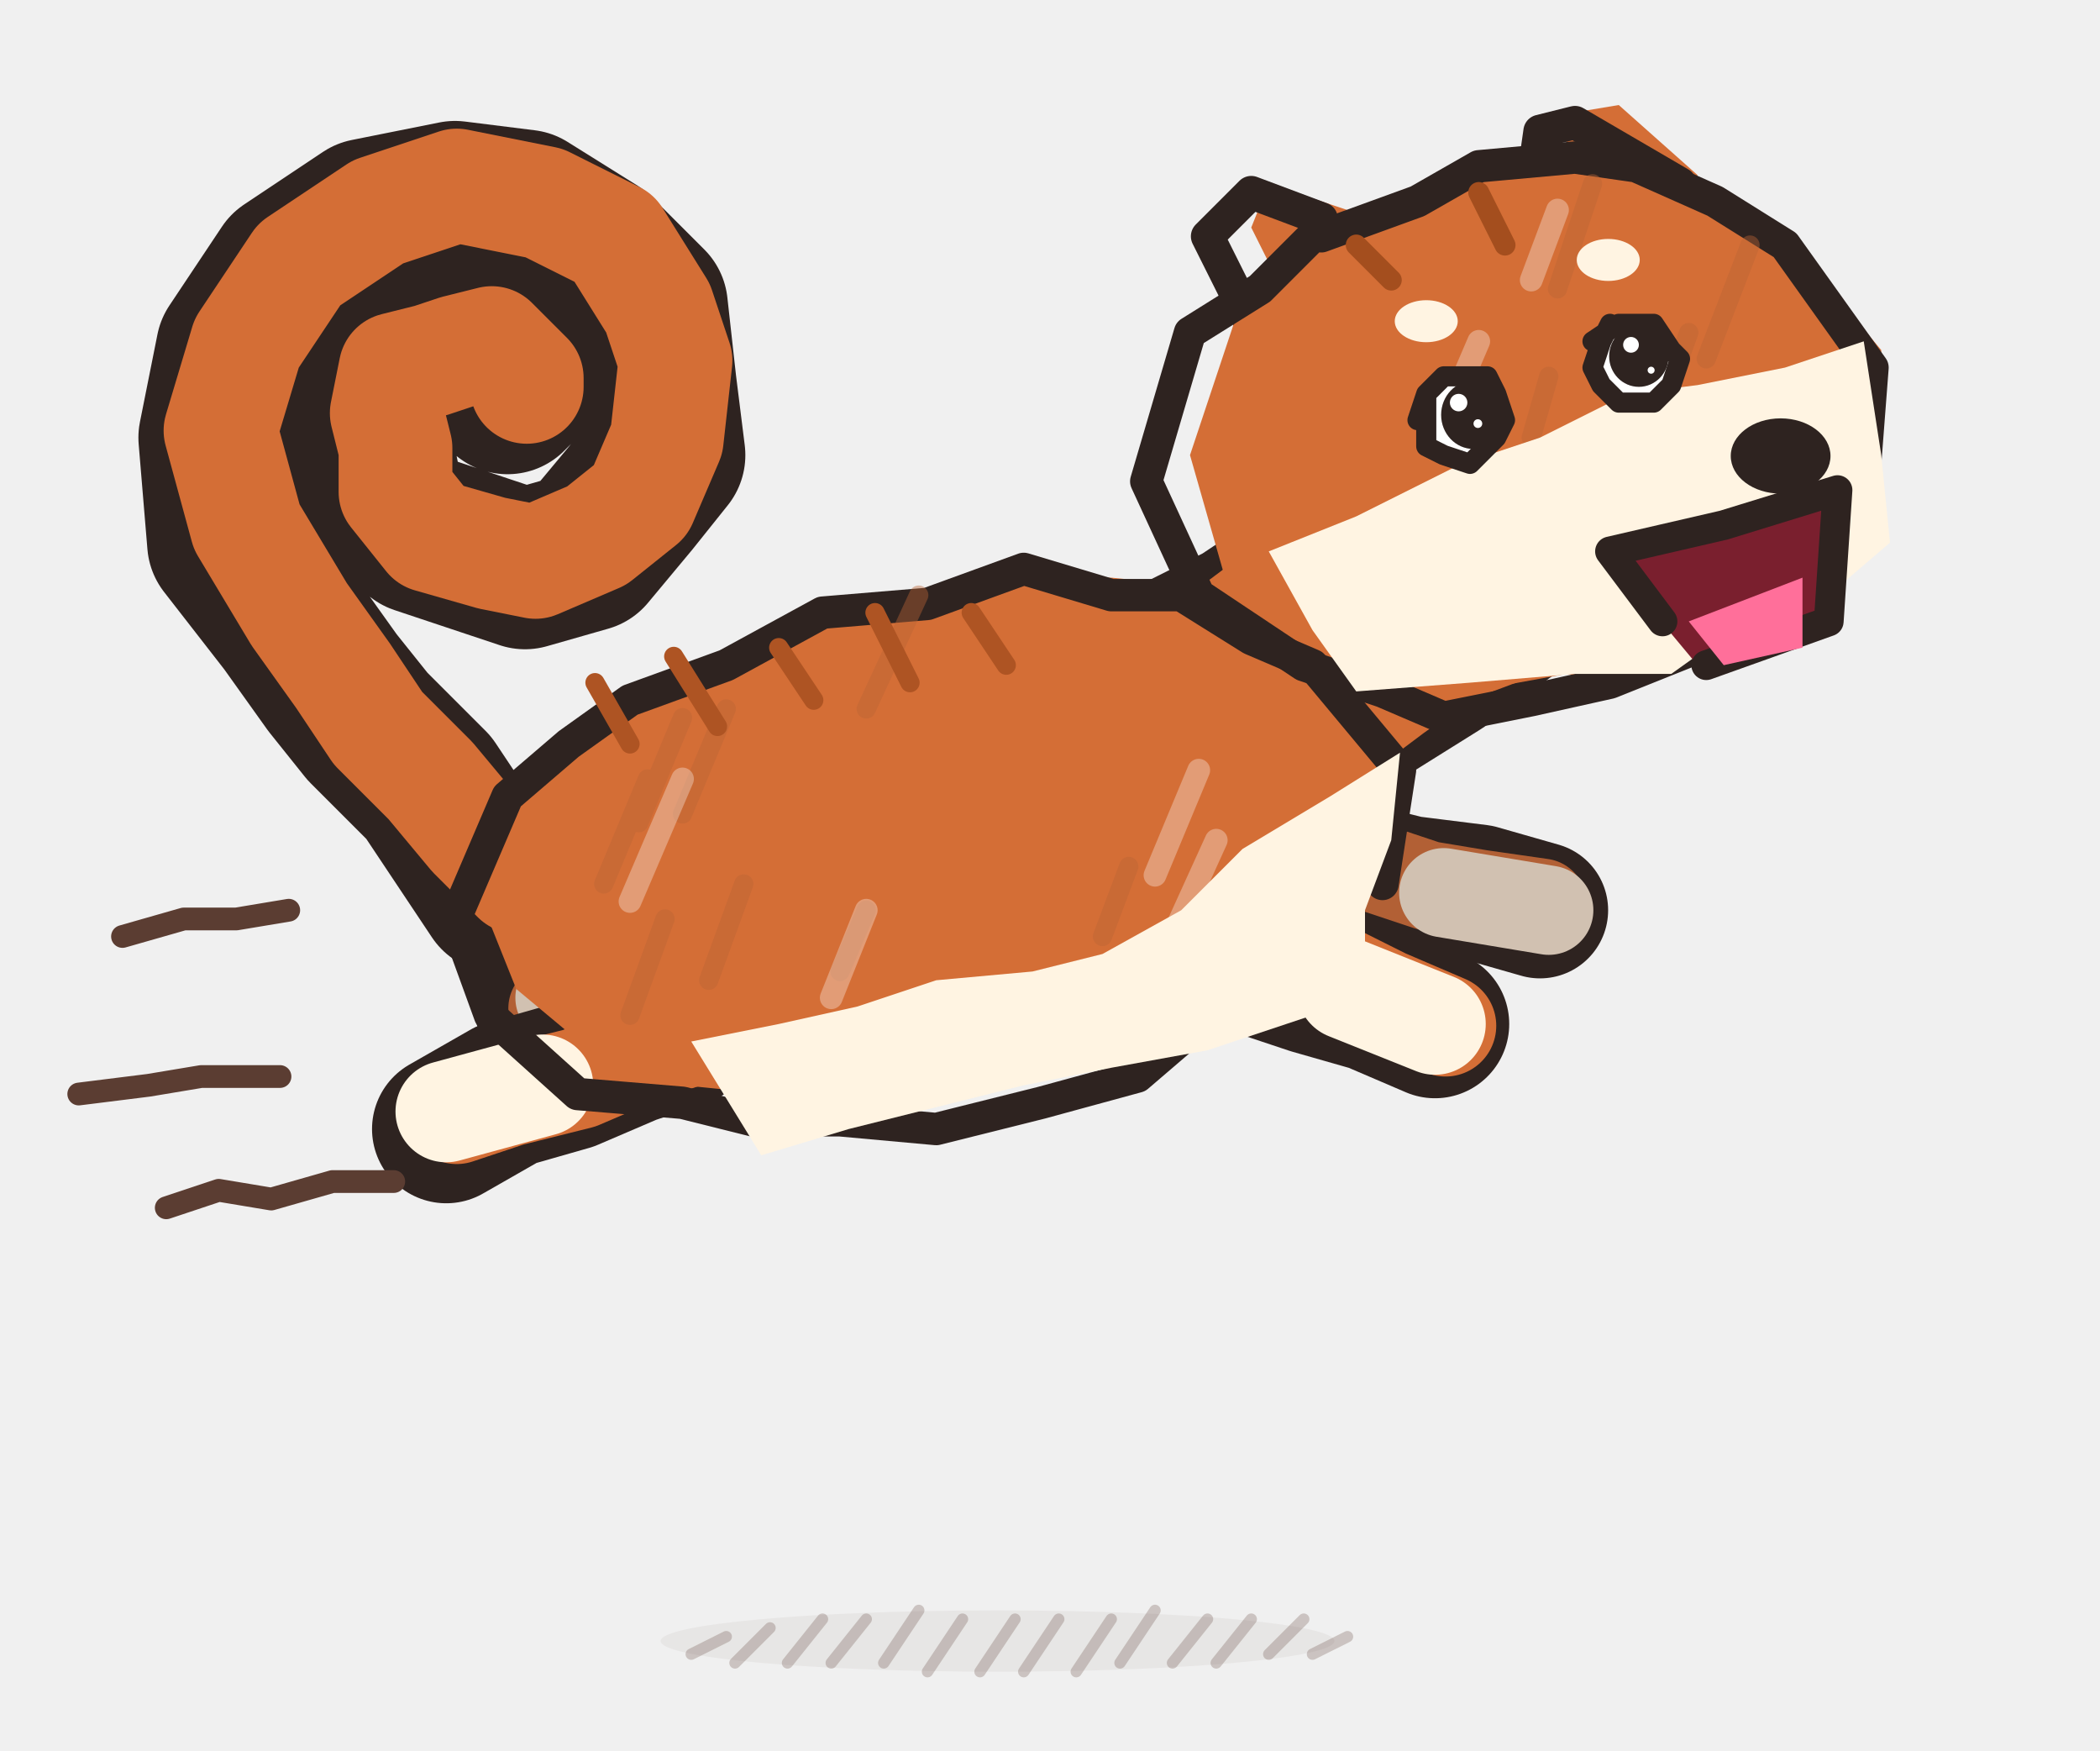
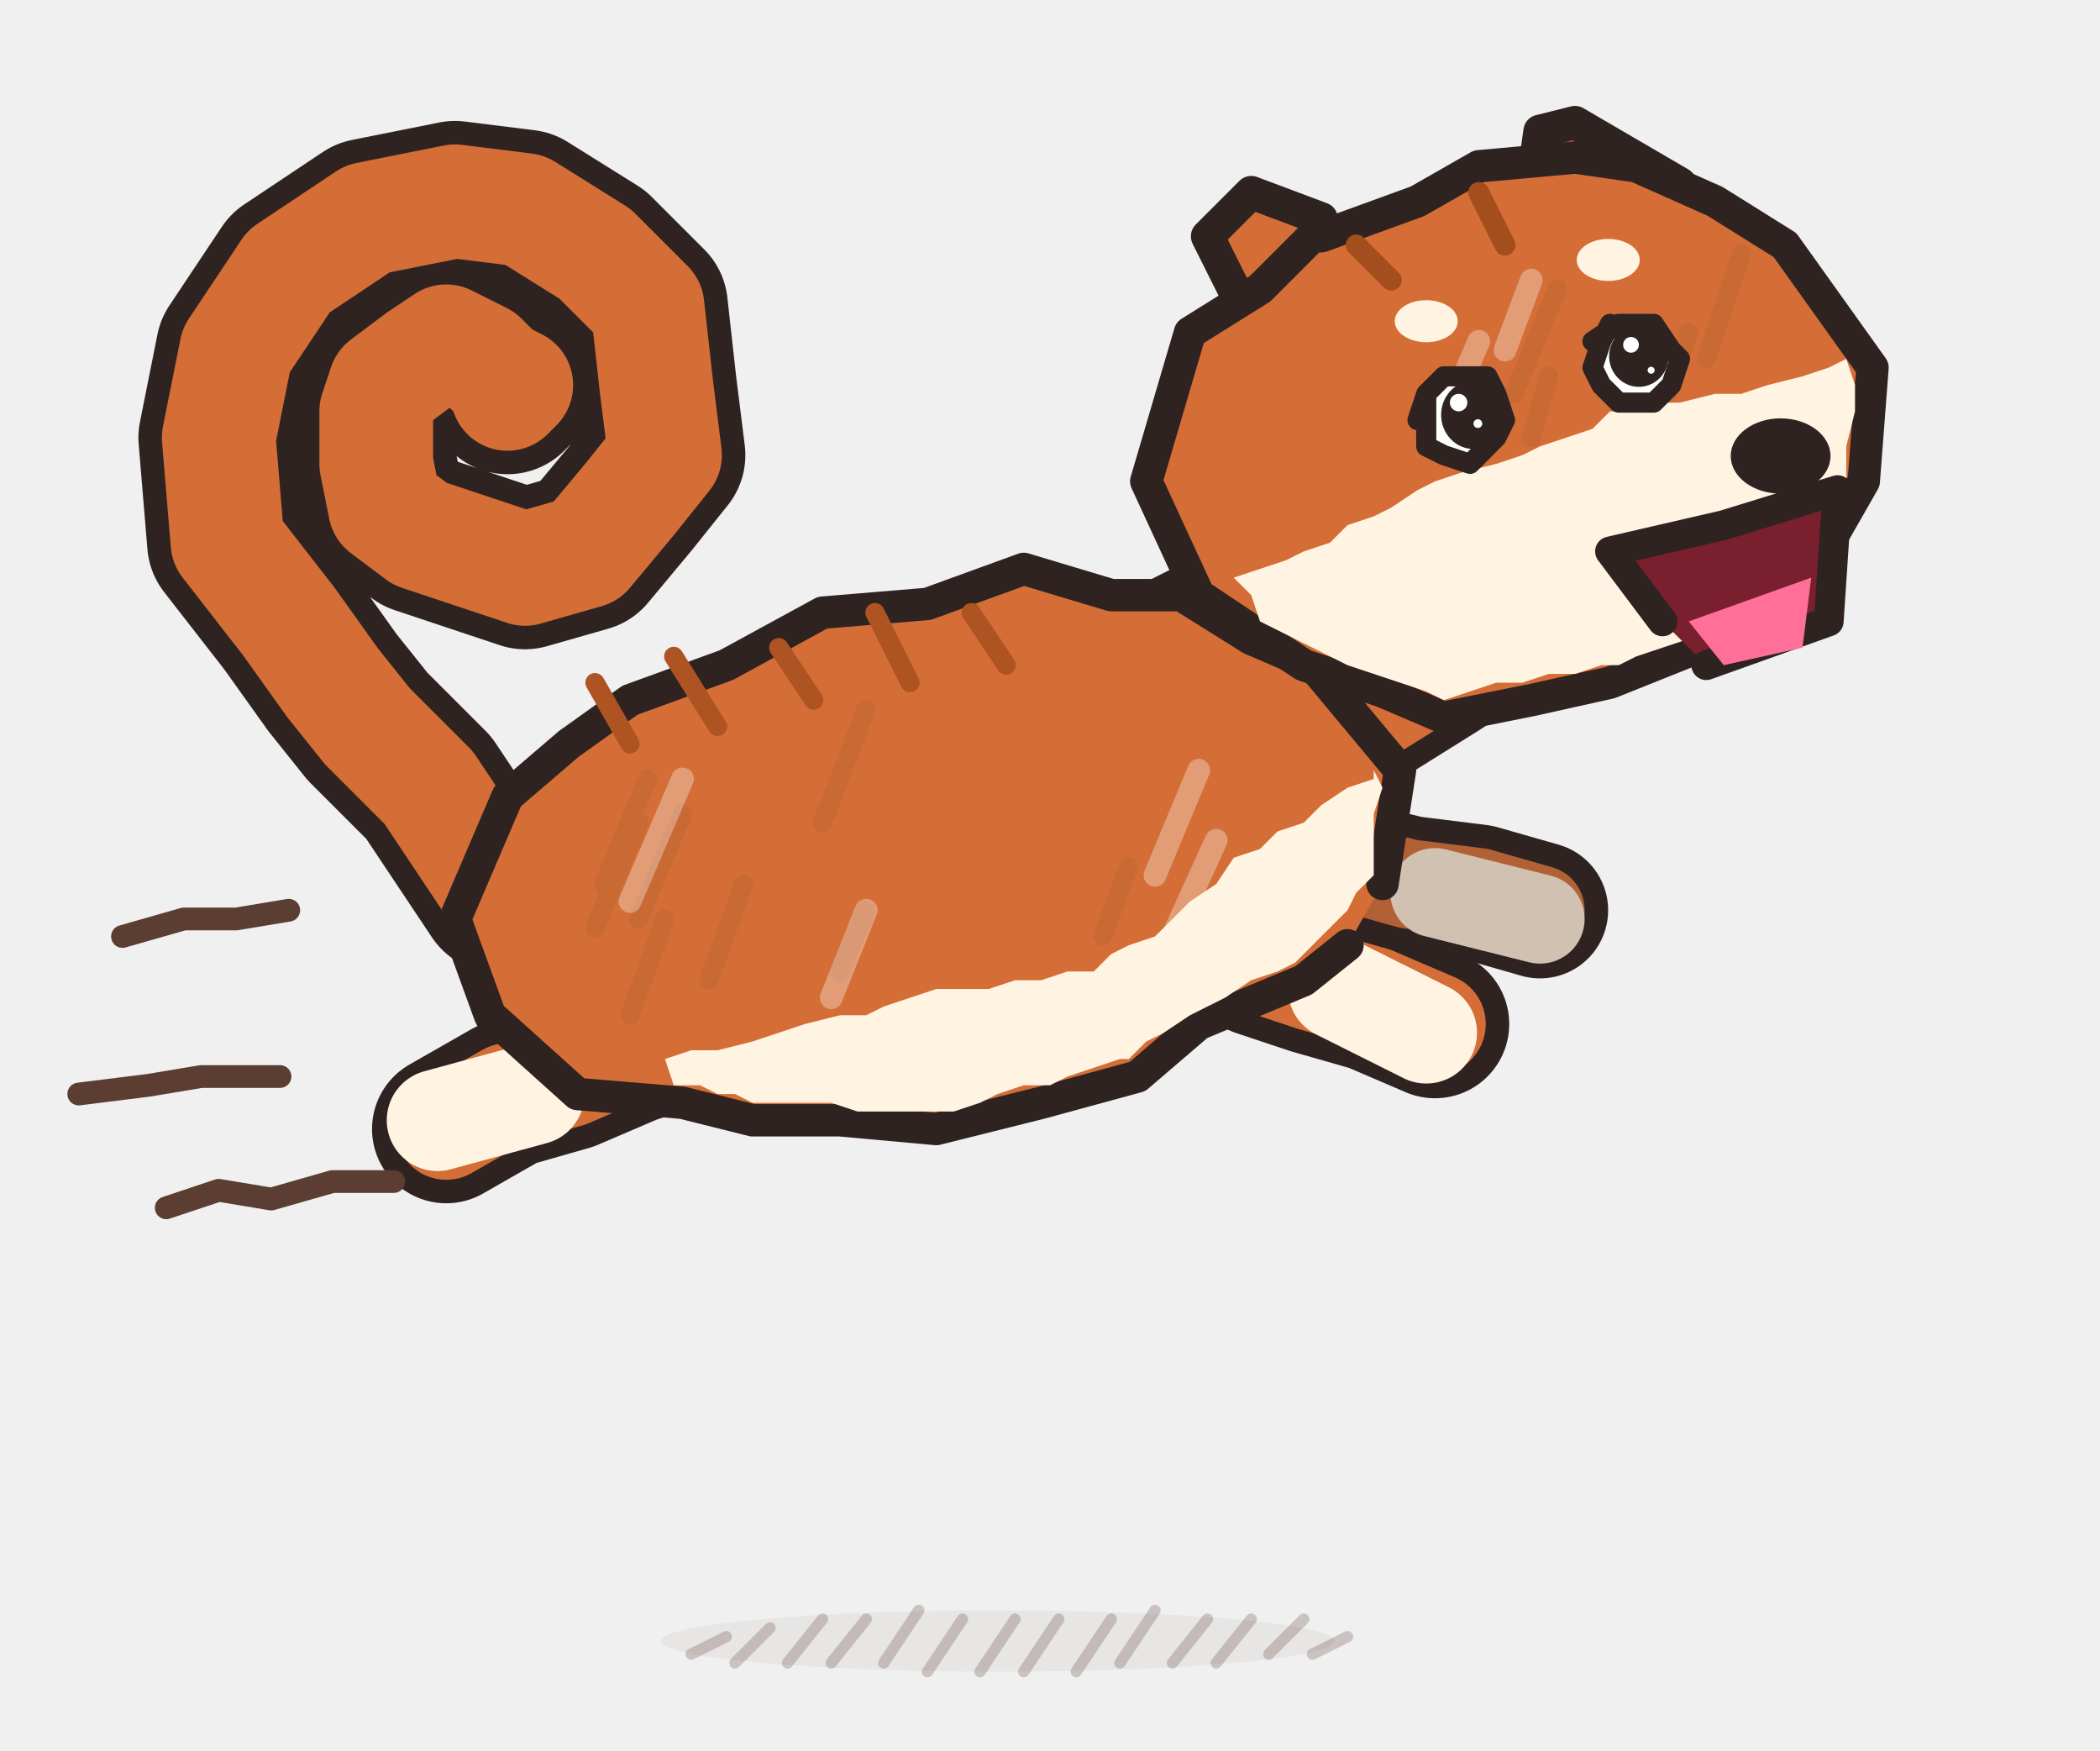
<svg xmlns="http://www.w3.org/2000/svg" width="240" height="200" class="pa-dog pa-pose-jump" viewBox="0 0 240 200" role="img" aria-label="Kuma the Akita, jump">
  <g>
    <ellipse cx="114" cy="187.5" rx="38.5" ry="3.5" fill="#5B3D32" opacity="0.06" />
    <path d="M79 189l4 -2M84 190l4 -4M90 190l4 -5M95 190l4 -5M101 190l4 -6M106 191l4 -6M112 191l4 -6M117 191l4 -6M123 191l4 -6M128 190l4 -6M134 190l4 -5M139 190l4 -5M145 189l4 -4M150 189l4 -2" stroke="#5B3D32" stroke-width="1.3" stroke-linecap="round" opacity="0.25" fill="none" />
    <g class="pa-d-f0">
      <path d="M57 102L53 96L49 90L42 83L38 78L33 71L26 62L25 50L27 40L33 31L42 25L52 23L60 24L68 29L74 35L75 44L76 52L72 57L67 63L60 65L54 63L48 61L44 58L43 53L43 47L44 44L48 41L51 39L55 41L57 43L59 44L58 45" fill="none" stroke="#2E2320" stroke-width="18.365" stroke-linecap="round" stroke-linejoin="round" />
-       <path d="M58 101L53 96L48 90L42 84L38 78L33 71L27 61L24 50L27 40L33 31L42 25L51 22L61 24L69 28L74 36L76 42L75 51L72 58L67 62L60 65L55 64L48 62L44 57L44 52L43 48L44 43L48 42L51 41L55 40L57 42L59 44L59 45" fill="none" stroke="#D46E36" stroke-width="13" stroke-linecap="round" stroke-linejoin="round" transform="translate(1.2 -0.8)" />
+       <path d="M57 102L53 96L49 90L42 83L38 78L33 71L26 62L25 50L27 40L33 31L42 25L52 23L60 24L68 29L74 35L75 44L76 52L72 57L67 63L60 65L54 63L48 61L44 58L43 53L43 47L44 44L48 41L51 39L55 41L57 43L59 44L58 45" fill="none" stroke="#D46E36" stroke-width="13" stroke-linecap="round" stroke-linejoin="round" />
      <g class="pa-d-leg pa-d-leg-FH">
        <path d="M87 111L76 112L69 114L62 115" fill="none" stroke="#2E2320" stroke-width="15.573" stroke-linecap="round" stroke-linejoin="round" />
-         <path d="M88 110L75 112L69 114L62 116" fill="none" stroke="#b26035" stroke-width="10.208" stroke-linecap="round" stroke-linejoin="round" transform="translate(1.2 -0.8)" />
-         <path d="M73 113L64 114" stroke="#d1c1b1" stroke-width="10.2" stroke-linecap="round" />
+         <path d="M87 111L76 112L69 114L62 115" fill="none" stroke="#b26035" stroke-width="10.208" stroke-linecap="round" stroke-linejoin="round" />
+         <path d="M72 113L63 115" fill="none" stroke="#d1c1b1" stroke-width="10.2" stroke-linecap="round" stroke-linejoin="round" />
      </g>
      <g class="pa-d-leg pa-d-leg-FF">
        <path d="M145 98L153 99L161 101L169 102L176 104" fill="none" stroke="#2E2320" stroke-width="15.573" stroke-linecap="round" stroke-linejoin="round" />
-         <path d="M146 97L153 99L162 102L168 103L175 104" fill="none" stroke="#b26035" stroke-width="10.208" stroke-linecap="round" stroke-linejoin="round" transform="translate(1.2 -0.8)" />
-         <path d="M165 102L177 104" stroke="#d1c1b1" stroke-width="10.2" stroke-linecap="round" />
+         <path d="M145 98L153 99L161 101L169 102L176 104" fill="none" stroke="#b26035" stroke-width="10.208" stroke-linecap="round" stroke-linejoin="round" />
+         <path d="M164 102L176 105" fill="none" stroke="#d1c1b1" stroke-width="10.2" stroke-linecap="round" stroke-linejoin="round" />
      </g>
      <g class="pa-d-leg pa-d-leg-NH">
        <path d="M78 118L72 120L65 123L58 125L51 129" fill="none" stroke="#2E2320" stroke-width="16.965" stroke-linecap="round" stroke-linejoin="round" />
-         <path d="M78 119L72 121L65 124L57 126L51 128" fill="none" stroke="#D46E36" stroke-width="11.6" stroke-linecap="round" stroke-linejoin="round" transform="translate(1.2 -0.8)" />
-         <path d="M62 124L51 127" stroke="#FFF4E2" stroke-width="11.6" stroke-linecap="round" />
+         <path d="M78 118L72 120L65 123L58 125L51 129" fill="none" stroke="#D46E36" stroke-width="11.6" stroke-linecap="round" stroke-linejoin="round" />
+         <path d="M61 125L50 128" fill="none" stroke="#FFF4E2" stroke-width="11.6" stroke-linecap="round" stroke-linejoin="round" />
      </g>
      <g class="pa-d-leg pa-d-leg-NF">
        <path d="M137 105L144 110L150 112L157 114L164 117" fill="none" stroke="#2E2320" stroke-width="16.965" stroke-linecap="round" stroke-linejoin="round" />
-         <path d="M136 106L144 109L151 112L157 115L164 118" fill="none" stroke="#D46E36" stroke-width="11.6" stroke-linecap="round" stroke-linejoin="round" transform="translate(1.2 -0.8)" />
-         <path d="M154 113L164 117" stroke="#FFF4E2" stroke-width="11.6" stroke-linecap="round" />
+         <path d="M137 105L144 110L150 112L157 114L164 117" fill="none" stroke="#D46E36" stroke-width="11.6" stroke-linecap="round" stroke-linejoin="round" />
+         <path d="M153 113L163 118" fill="none" stroke="#FFF4E2" stroke-width="11.6" stroke-linecap="round" stroke-linejoin="round" />
      </g>
      <path d="M138 82L146 78L152 74L160 69L168 63" fill="none" stroke="#2E2320" stroke-width="34.065" stroke-linecap="round" stroke-linejoin="round" />
-       <path d="M138 83L145 79L153 73L160 68L168 65" fill="none" stroke="#D46E36" stroke-width="28.7" stroke-linecap="round" stroke-linejoin="round" transform="translate(1.2 -0.8)" />
-       <path d="M160 85L160 98L154 104L148 111L139 114L130 121L119 122L108 125L99 126L88 125L78 124L71 123L59 113L55 103L60 90L68 84L75 77L86 74L97 70L107 68L117 66L127 66L137 67L143 72L152 74Z" fill="#D46E36" />
+       <path d="M138 82L146 78L152 74L160 69L168 63" fill="none" stroke="#D46E36" stroke-width="28.7" stroke-linecap="round" stroke-linejoin="round" />
+       <path d="M154 108L149 112L137 117L130 123L119 126L107 129L96 128L86 128L78 126L66 125L56 116L52 105L58 91L65 85L72 80L83 76L94 70L106 69L117 65L127 68L135 68L143 73L150 76L160 88L158 101Z" fill="#D46E36" />
      <path d="M154 108L149 112L137 117L130 123L119 126L107 129L96 128L86 128L78 126L66 125L56 116L52 105L58 91L65 85L72 80L83 76L94 70L106 69L117 65L127 68L135 68L143 73L150 76L160 88L158 101" fill="none" stroke="#2E2320" stroke-width="3.7" stroke-linecap="round" stroke-linejoin="round" />
-       <path d="M73 94L78 82M72 116L76 105M126 107L129 99M96 111L99 104M99 81L105 68M81 112L85 101M69 101L74 89M78 93L83 81" stroke="#b96335" stroke-width="2.2" stroke-linecap="round" opacity=".42" />
+       <path d="M73 94L68 106M72 116L76 105M126 107L129 99M96 111L99 104M99 81L94 94M81 112L85 101M69 101L74 89M78 93L73 105" stroke="#b96335" stroke-width="2.2" stroke-linecap="round" opacity=".42" />
      <path d="M132 100L137 88M72 103L78 89M95 114L99 104M134 107L139 96" stroke="#fff" stroke-width="2.6" stroke-linecap="round" opacity=".32" />
-       <path d="M79 119L89 117L98 115L107 112L118 111L126 109L135 104L142 97L152 91L160 86L159 96L156 104L156 114L147 117L138 120L127 122L117 124L109 126L97 129L87 132Z" fill="#FFF4E2" />
+       <path d="M76 121L79 120L82 120L86 119L89 118L92 117L96 116L99 116L101 115L104 114L107 113L110 113L113 113L116 112L119 112L122 111L125 111L127 109L129 108L132 107L134 105L136 103L139 101L141 98L144 97L146 95L149 94L151 92L154 90L157 89L157 88L158 90L157 93L157 97L157 100L155 102L154 104L152 106L151 107L149 109L148 110L146 111L143 112L140 114L136 116L133 118L131 119L129 121L128 121L125 122L122 123L120 124L117 124L114 125L112 126L109 127L106 127L104 127L101 127L98 127L95 126L92 126L90 126L87 126L86 126L84 125L82 125L80 124L77 124Z" fill="#FFF4E2" />
      <path d="M68 78L72 85" fill="none" stroke="#ae5423" stroke-width="2.2" stroke-linecap="round" stroke-linejoin="round" />
      <path d="M77 75L82 83" fill="none" stroke="#ae5423" stroke-width="2.2" stroke-linecap="round" stroke-linejoin="round" />
      <path d="M89 74L93 80" fill="none" stroke="#ae5423" stroke-width="2.2" stroke-linecap="round" stroke-linejoin="round" />
      <path d="M100 70L104 78" fill="none" stroke="#ae5423" stroke-width="2.2" stroke-linecap="round" stroke-linejoin="round" />
      <path d="M111 70L115 76" fill="none" stroke="#ae5423" stroke-width="2.2" stroke-linecap="round" stroke-linejoin="round" />
-       <path d="M148 36L143 26L145 21L154 24L157 28L152 38Z" fill="#D46E36" />
+       <path d="M155 30L150 40L143 37L138 27L143 22L151 25Z" fill="#D46E36" />
      <path d="M155 30L150 40L143 37L138 27L143 22L151 25" fill="none" stroke="#2E2320" stroke-width="3.8" stroke-linecap="round" stroke-linejoin="round" />
-       <path d="M179 21L179 13L185 12L194 20L193 25L184 25Z" fill="#D46E36" />
+       <path d="M191 25L180 28L175 22L176 15L180 14L192 21Z" fill="#D46E36" />
      <path d="M191 25L180 28L175 22L176 15L180 14L192 21L191 27" fill="none" stroke="#2E2320" stroke-width="3.8" stroke-linecap="round" stroke-linejoin="round" />
-       <path d="M215 40L215 56L210 61L205 69L195 72L186 78L179 77L168 79L160 77L152 74L140 66L136 52L141 37L148 31L154 27L164 21L174 19L181 19L191 20L198 23L205 28Z" fill="#D46E36" />
+       <path d="M151 27L162 23L169 19L180 18L187 19L196 23L204 28L214 42L213 55L209 62L203 70L194 74L184 78L175 80L165 82L158 79L149 76L137 68L131 55L136 38L144 33Z" fill="#D46E36" />
      <path d="M151 27L162 23L169 19L180 18L187 19L196 23L204 28L214 42L213 55L209 62L203 70L194 74L184 78L175 80L165 82L158 79L149 76L137 68L131 55L136 38L144 33L151 26" fill="none" stroke="#2E2320" stroke-width="3.7" stroke-linecap="round" stroke-linejoin="round" />
-       <path d="M178 33L182 21M195 41L200 28M175 50L177 43M189 49L193 38" stroke="#b96335" stroke-width="2.2" stroke-linecap="round" opacity=".42" />
-       <path d="M175 32L178 24M166 46L169 39" stroke="#fff" stroke-width="2.6" stroke-linecap="round" opacity=".32" />
-       <path d="M145 63L155 59L167 53L176 50L186 45L194 44L204 42L213 39L215 52L216 62L209 68L198 72L191 77L180 77L168 78L155 79L150 72Z" fill="#FFF4E2" />
+       <path d="M178 33L173 45M195 41L199 29M175 50L177 43M189 49L193 38" stroke="#b96335" stroke-width="2.2" stroke-linecap="round" opacity=".42" />
+       <path d="M175 32L172 40M166 46L169 39" stroke="#fff" stroke-width="2.6" stroke-linecap="round" opacity=".32" />
+       <path d="M141 66L144 65L147 64L149 63L152 62L154 60L157 59L159 58L162 56L164 55L167 54L171 53L174 52L176 51L179 50L182 49L184 47L187 47L190 46L192 46L196 45L199 45L202 44L206 43L209 42L211 41L212 44L212 47L211 51L211 54L211 55L210 57L208 60L207 62L205 64L203 67L202 68L200 69L198 70L195 72L193 73L190 74L187 75L185 76L183 76L180 77L177 77L174 78L171 78L168 79L165 80L163 79L160 78L157 77L154 76L152 75L150 74L148 73L146 72L144 71L143 68Z" fill="#FFF4E2" />
      <ellipse cx="163" cy="36.7" rx="3.6" ry="2.4" fill="#FFF4E2" />
      <ellipse cx="183.8" cy="29.7" rx="3.6" ry="2.4" fill="#FFF4E2" />
      <path d="M155 28L159 32" fill="none" stroke="#A44E1E" stroke-width="2.4" stroke-linecap="round" stroke-linejoin="round" />
      <path d="M169 22L172 28" fill="none" stroke="#A44E1E" stroke-width="2.4" stroke-linecap="round" stroke-linejoin="round" />
-       <path d="M172 48L171 50L170 52L167 53L164 52L163 50L162 48L163 46L165 43L167 42L169 43L172 45Z" fill="#FFFFFF" />
+       <path d="M162 48L163 45L165 43L168 43L170 43L171 45L172 48L171 50L169 52L168 53L165 52L163 51Z" fill="#FFFFFF" />
      <path d="M162 48L163 45L165 43L168 43L170 43L171 45L172 48L171 50L169 52L168 53L165 52L163 51L163 48L163 45" fill="none" stroke="#2E2320" stroke-width="2.3" stroke-linecap="round" stroke-linejoin="round" />
      <ellipse cx="168.4" cy="47.4" rx="3.7" ry="3.9" fill="#2E2320" />
      <ellipse cx="166.7" cy="46" rx="1" ry="1" fill="#FFFFFF" />
      <ellipse cx="168.9" cy="48.4" rx="0.5" ry="0.5" fill="#FFFFFF" />
-       <path d="M191 42L191 44L189 45L187 46L185 46L183 44L182 42L183 39L185 37L187 37L189 37L191 40Z" fill="#FFFFFF" />
+       <path d="M182 39L185 37L186 37L189 37L191 40L192 41L191 44L189 46L186 46L185 46L183 44L182 42Z" fill="#FFFFFF" />
      <path d="M182 39L185 37L186 37L189 37L191 40L192 41L191 44L189 46L186 46L185 46L183 44L182 42L183 39L184 37" fill="none" stroke="#2E2320" stroke-width="2.3" stroke-linecap="round" stroke-linejoin="round" />
      <ellipse cx="187.3" cy="40.7" rx="3.4" ry="3.5" fill="#2E2320" />
      <ellipse cx="186.4" cy="39.4" rx="0.9" ry="0.9" fill="#FFFFFF" />
      <ellipse cx="188.7" cy="42.3" rx="0.4" ry="0.4" fill="#FFFFFF" />
      <ellipse cx="203.5" cy="52.1" rx="5.7" ry="4.3" fill="#2E2320" />
-       <path d="M186 64L197 59L210 56L209 70L194 76L189 70Z" fill="#7A1F2E" />
+       <path d="M190 71L184 63L197 60L210 56L209 71L195 76Z" fill="#7A1F2E" />
      <path d="M190 71L184 63L197 60L210 56L209 71L195 76" fill="none" stroke="#2E2320" stroke-width="3.4" stroke-linecap="round" stroke-linejoin="round" />
-       <path d="M193 71L206 66L206 74L197 76Z" fill="#FF6F9A" />
+       <path d="M193 71L207 66L206 74L197 76Z" fill="#FF6F9A" />
      <path d="M33 104L27 105L21 105L14 107" fill="none" stroke="#5B3D32" stroke-width="2.6" stroke-linecap="round" stroke-linejoin="round" />
      <path d="M32 123L23 123L17 124L9 125" fill="none" stroke="#5B3D32" stroke-width="2.6" stroke-linecap="round" stroke-linejoin="round" />
      <path d="M45 135L38 135L31 137L25 136L19 138" fill="none" stroke="#5B3D32" stroke-width="2.6" stroke-linecap="round" stroke-linejoin="round" />
    </g>
  </g>
</svg>
